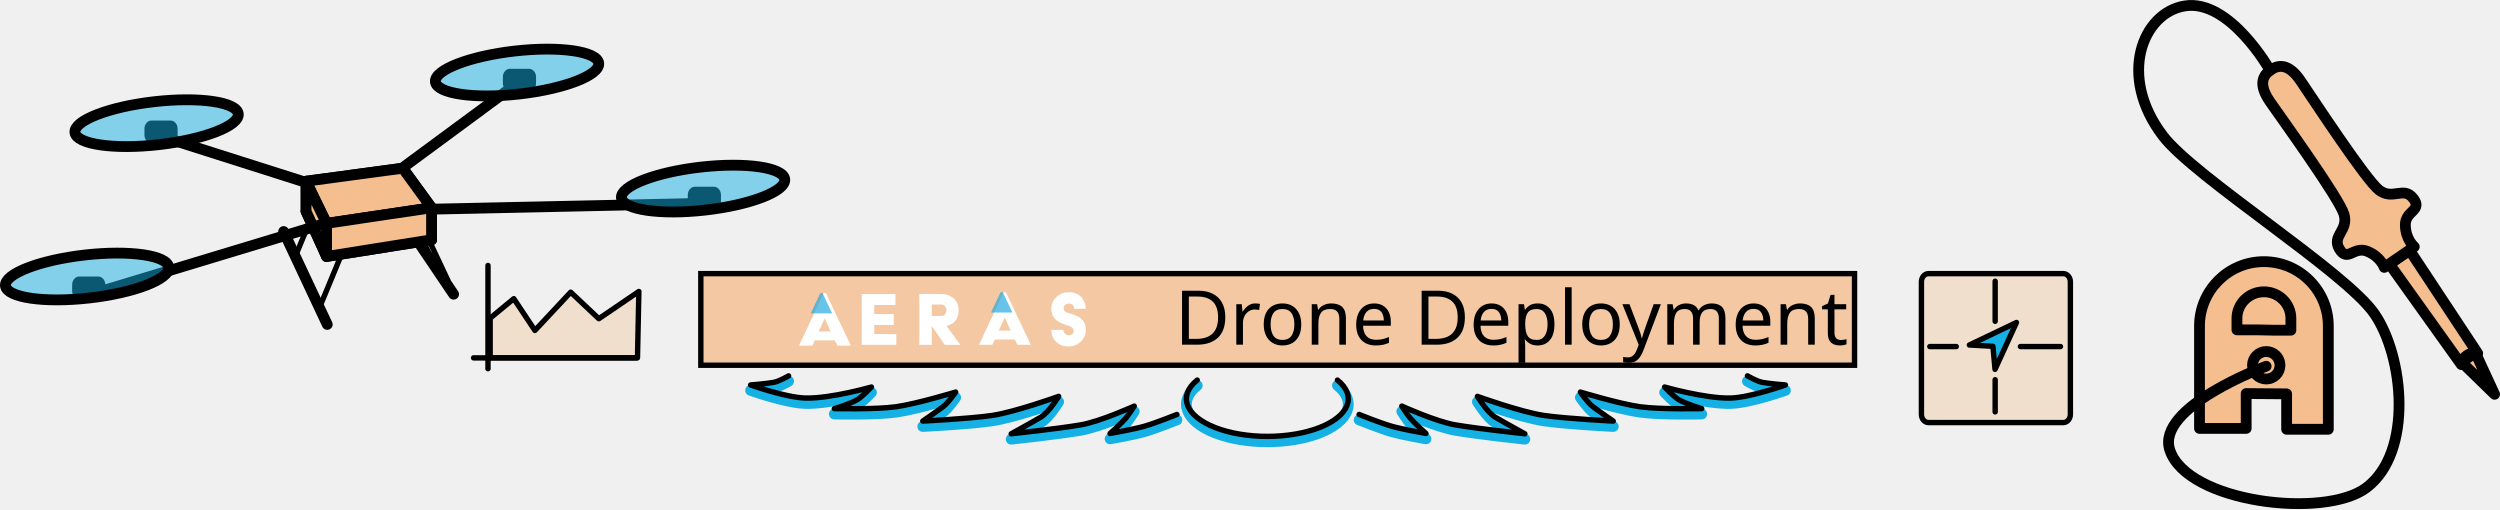
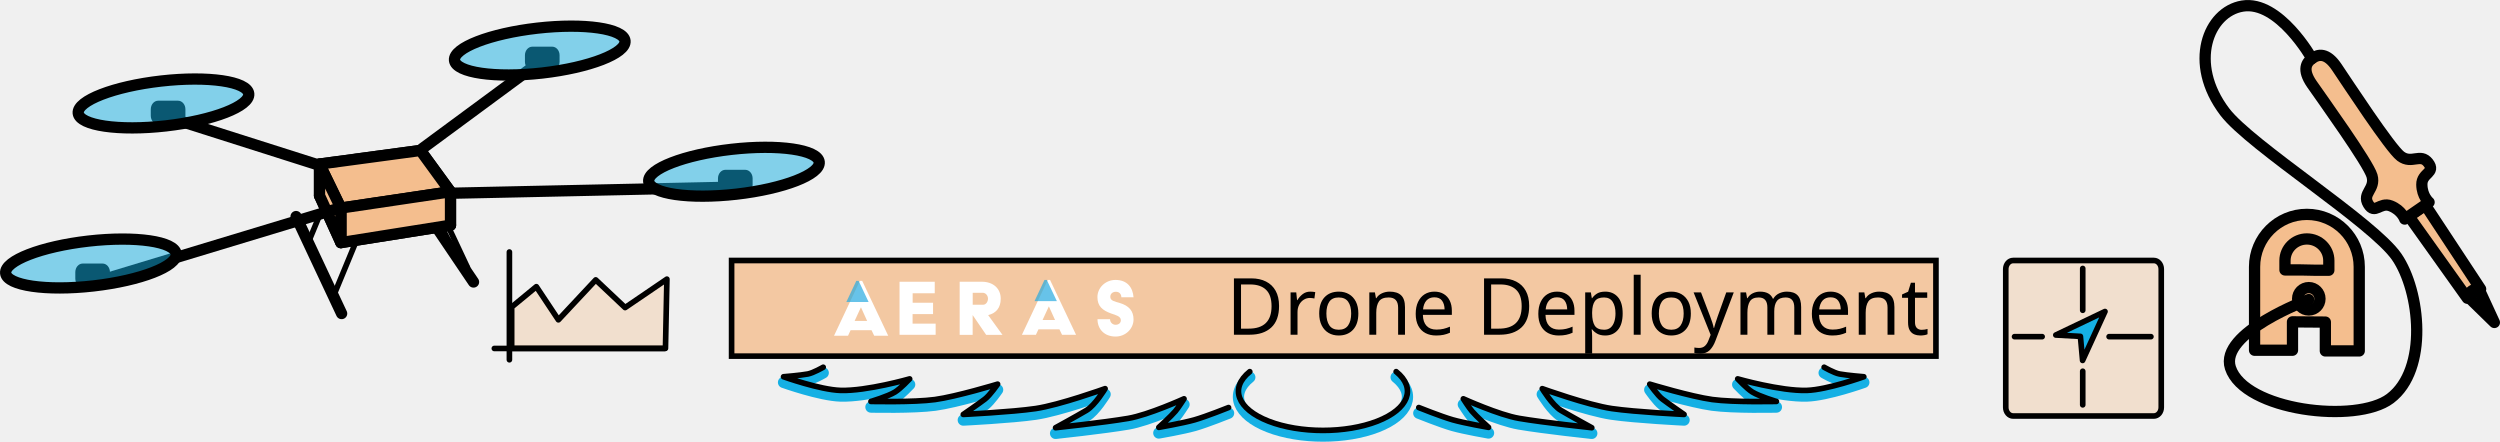
- <svg xmlns="http://www.w3.org/2000/svg" width="1852.259" height="377.277" viewBox="0 0 1852.259 377.277" version="1.1" id="svg1" xml:space="preserve">
+ <svg xmlns="http://www.w3.org/2000/svg" width="1774.378" height="313.576" viewBox="0 0 1774.378 313.576" version="1.1" id="svg1" xml:space="preserve">
  <defs id="defs1" />
-   <g id="layer1" transform="translate(189.3375,-976.7278)">
+   <g id="layer1" transform="translate(189.3375,-994.555)">
    <path style="opacity:1;fill:none;fill-opacity:0.341;stroke:#15b0e4;stroke-width:8;stroke-linecap:round;stroke-linejoin:round;stroke-dasharray:none;stroke-opacity:1" id="path471" d="m 801.577,1262.325 a 59.974,27.814 0 0 1 -13.389,35.214 59.974,27.814 0 0 1 -77.101,0 59.974,27.814 0 0 1 -13.389,-35.214" />
    <path style="opacity:1;fill:none;fill-opacity:0.341;stroke:#15b0e4;stroke-width:8;stroke-linecap:round;stroke-linejoin:round;stroke-dasharray:none;stroke-opacity:1" d="m 682.64,1287.809 c 0,0 -15.912,6.392 -24.143,8.734 -8.308,2.363 -25.36,5.33 -25.36,5.33 0,0 8.768,-7.898 11.755,-11.465 2.296,-2.742 6.135,-8.803 6.135,-8.803 0,0 -25.219,11.457 -39.635,13.907 -17.803,3.026 -51.527,6.612 -51.527,6.612 0,0 14.438,-7.895 21.894,-12.302 6.179,-3.652 13.25,-15.42 13.25,-15.42 0,0 -32.417,11.671 -49.35,14.138 -17.071,2.487 -51.298,4.156 -51.298,4.156 0,0 10.685,-7.343 15.286,-10.825 3.723,-2.817 9.07,-10.67 9.07,-10.67 0,0 -29.323,8.876 -44.437,10.934 -15.021,2.045 -45.459,1.337 -45.459,1.337 0,0 11.87,-3.466 17.072,-6.669 3.968,-2.443 10.403,-9.336 10.403,-9.336 0,0 -30.402,8.737 -49.054,8.176 -14.587,-0.439 -40.454,-9.689 -40.454,-9.689 0,0 11.616,-0.916 17.217,-1.955 3.915,-0.726 10.937,-4.802 10.937,-4.802" id="path472" />
    <path style="opacity:1;fill:none;fill-opacity:0.341;stroke:#15b0e4;stroke-width:8;stroke-linecap:round;stroke-linejoin:round;stroke-dasharray:none;stroke-opacity:1" d="m 817.647,1287.809 c 0,0 15.912,6.392 24.143,8.734 8.308,2.363 25.36,5.33 25.36,5.33 0,0 -8.768,-7.898 -11.755,-11.465 -2.296,-2.742 -6.135,-8.803 -6.135,-8.803 0,0 25.219,11.457 39.635,13.907 17.803,3.026 51.527,6.612 51.527,6.612 0,0 -14.438,-7.895 -21.894,-12.302 -6.179,-3.652 -13.25,-15.42 -13.25,-15.42 0,0 32.417,11.671 49.35,14.138 17.071,2.487 51.298,4.156 51.298,4.156 0,0 -10.685,-7.343 -15.286,-10.825 -3.723,-2.817 -9.07,-10.67 -9.07,-10.67 0,0 29.323,8.876 44.437,10.934 15.021,2.045 45.459,1.337 45.459,1.337 0,0 -11.87,-3.466 -17.072,-6.669 -3.968,-2.443 -10.403,-9.336 -10.403,-9.336 0,0 30.402,8.737 49.054,8.176 14.587,-0.439 40.454,-9.689 40.454,-9.689 0,0 -11.616,-0.916 -17.217,-1.955 -3.915,-0.726 -10.937,-4.802 -10.937,-4.802" id="path473" />
    <rect style="opacity:1;fill:#f4be8e;fill-opacity:0.8;stroke:#000000;stroke-width:4;stroke-linecap:round;stroke-dasharray:none;stroke-opacity:1" id="rect434" width="854.787" height="67.855" x="329.909" y="1179.457" />
    <text xml:space="preserve" style="font-style:normal;font-variant:normal;font-weight:normal;font-stretch:normal;font-size:56px;line-height:1;font-family:'Lilita One';-inkscape-font-specification:'Lilita One';writing-mode:lr-tb;direction:ltr;opacity:1;fill:#000000;fill-opacity:1;stroke:none;stroke-width:4;stroke-linecap:round;stroke-dasharray:none;stroke-opacity:1" x="681.009" y="1232.117" id="text434">
      <tspan id="tspan434" x="681.009" y="1232.117">Drone Deployment</tspan>
    </text>
    <g id="g457" transform="translate(-246.5068,-25.15375)">
      <g id="g443">
        <path style="opacity:1;fill:#f4be8e;fill-opacity:1;stroke:#000000;stroke-width:4;stroke-linecap:round;stroke-dasharray:none;stroke-opacity:1" d="m 312.939,1183.692 -19.012,46.009" id="path441" />
        <path style="opacity:1;fill:#f4be8e;fill-opacity:1;stroke:#000000;stroke-width:4;stroke-linecap:round;stroke-dasharray:none;stroke-opacity:1" d="m 295.067,1145.668 -19.012,46.009" id="path443" />
        <path style="opacity:1;fill:#f4be8e;fill-opacity:1;stroke:#000000;stroke-width:8;stroke-linecap:round;stroke-dasharray:none;stroke-opacity:1" d="m 299.63,1242.249 -32.321,-68.824" id="path442" />
      </g>
      <g id="g446" transform="translate(71.10518)">
        <path style="opacity:1;fill:#f4be8e;fill-opacity:1;stroke:#000000;stroke-width:4;stroke-linecap:round;stroke-dasharray:none;stroke-opacity:1" d="m 281.829,1142.718 21.154,45.065" id="path445" />
        <path style="opacity:1;fill:#f4be8e;fill-opacity:1;stroke:#000000;stroke-width:8;stroke-linecap:round;stroke-dasharray:none;stroke-opacity:1" d="m 322.144,1219.852 -42.56,-63.008" id="path446" />
        <path style="opacity:1;fill:#f4be8e;fill-opacity:1;stroke:#000000;stroke-width:4;stroke-linecap:round;stroke-dasharray:none;stroke-opacity:1" d="m 296.658,1164.392 21.154,45.065" id="path447" />
      </g>
      <g id="g434" style="opacity:1;fill:#f4be8e;fill-opacity:1;stroke:#000000;stroke-width:8;stroke-linecap:round;stroke-dasharray:none;stroke-opacity:1">
        <path d="m 355.562,1126.506 21.344,29.302 v 23.733 l -21.344,-31.326 z" style="fill:#f4be8e;fill-opacity:1;fill-rule:evenodd;stroke:#000000;stroke-width:8;stroke-linejoin:round;stroke-dasharray:none;stroke-opacity:1" id="path483" />
        <path d="m 283.95,1136.159 v 22.376 l 71.612,-10.321 v -21.709 z" style="fill:#f4be8e;fill-opacity:1;fill-rule:evenodd;stroke:#000000;stroke-width:8;stroke-linejoin:round;stroke-dasharray:none;stroke-opacity:1" id="path484" />
        <path d="m 283.95,1158.535 15.16,33.376 77.796,-12.37 -21.344,-31.326 z" style="fill:#f4be8e;fill-opacity:1;fill-rule:evenodd;stroke:#000000;stroke-width:8;stroke-linejoin:round;stroke-dasharray:none;stroke-opacity:1" id="path485" />
        <path d="m 283.95,1136.159 15.16,31.219 77.796,-11.571 -21.344,-29.302 z" style="fill:#f4be8e;fill-opacity:1;fill-rule:evenodd;stroke:#000000;stroke-width:8;stroke-linejoin:round;stroke-dasharray:none;stroke-opacity:1" id="path486" />
        <path d="m 299.11,1167.379 v 24.532 l 77.796,-12.37 v -23.733 z" style="fill:#f4be8e;fill-opacity:1;fill-rule:evenodd;stroke:#000000;stroke-width:8;stroke-linejoin:round;stroke-dasharray:none;stroke-opacity:1" id="path487" />
        <path d="m 283.95,1136.159 15.16,31.219 v 24.532 l -15.16,-33.376 z" style="fill:#f4be8e;fill-opacity:1;fill-rule:evenodd;stroke:#000000;stroke-width:8;stroke-linejoin:round;stroke-dasharray:none;stroke-opacity:1" id="path488" />
      </g>
      <path style="opacity:1;fill:#f4be8e;fill-opacity:1;stroke:#000000;stroke-width:8;stroke-linecap:round;stroke-dasharray:none;stroke-opacity:1" d="m 379.026,1156.821 199.455,-4.295" id="path448" />
      <path style="opacity:1;fill:#f4be8e;fill-opacity:1;stroke:#000000;stroke-width:8;stroke-linecap:round;stroke-dasharray:none;stroke-opacity:1" d="m 356.803,1125.208 85.413,-62.986 v 0" id="path449" />
      <path style="opacity:1;fill:#f4be8e;fill-opacity:1;stroke:#000000;stroke-width:8;stroke-linecap:round;stroke-dasharray:none;stroke-opacity:1" d="M 283.453,1136.899 170.842,1101.112" id="path450" />
      <path style="opacity:1;fill:#f4be8e;fill-opacity:1;stroke:#000000;stroke-width:8;stroke-linecap:round;stroke-dasharray:none;stroke-opacity:1" d="m 297.768,1167.505 -172.318,52.142" id="path451" />
      <rect style="opacity:1;fill:#000000;fill-opacity:1;stroke:none;stroke-width:8;stroke-linecap:round;stroke-linejoin:round;stroke-dasharray:none;stroke-opacity:1" id="rect454" width="24.584" height="16.762" x="164.186" y="1091.177" ry="6.105" rx="5.233" />
      <ellipse style="opacity:1;fill:#15b0e4;fill-opacity:0.5;stroke:#000000;stroke-width:8;stroke-linecap:round;stroke-dasharray:none;stroke-opacity:1" id="path452" cx="53.227" cy="1105.711" rx="60.895" ry="16.011" transform="matrix(0.9936156,-0.1128183,0.1088104,0.9940625,0,0)" />
      <rect style="opacity:1;fill:#000000;fill-opacity:1;stroke:none;stroke-width:8;stroke-linecap:round;stroke-linejoin:round;stroke-dasharray:none;stroke-opacity:1" id="rect455" width="24.584" height="16.762" x="429.747" y="1052.837" ry="6.105" rx="5.233" />
      <ellipse style="opacity:1;fill:#15b0e4;fill-opacity:0.5;stroke:#000000;stroke-width:8;stroke-linecap:round;stroke-dasharray:none;stroke-opacity:1" id="ellipse452" cx="322.793" cy="1098.555" rx="60.895" ry="16.011" transform="matrix(0.9936156,-0.1128183,0.1088104,0.9940625,0,0)" />
      <rect style="opacity:1;fill:#000000;fill-opacity:1;stroke:none;stroke-width:8;stroke-linecap:round;stroke-linejoin:round;stroke-dasharray:none;stroke-opacity:1" id="rect456" width="24.584" height="16.762" x="566.757" y="1140.23" ry="6.105" rx="5.233" />
      <ellipse style="opacity:1;fill:#15b0e4;fill-opacity:0.5;stroke:#000000;stroke-width:8;stroke-linecap:round;stroke-dasharray:none;stroke-opacity:1" id="ellipse453" cx="450.448" cy="1199.545" rx="60.895" ry="16.011" transform="matrix(0.9936156,-0.1128183,0.1088104,0.9940625,0,0)" />
      <rect style="opacity:1;fill:#000000;fill-opacity:1;stroke:none;stroke-width:8;stroke-linecap:round;stroke-linejoin:round;stroke-dasharray:none;stroke-opacity:1" id="rect457" width="24.584" height="16.762" x="110.622" y="1206.761" ry="6.105" rx="5.233" />
      <ellipse style="opacity:1;fill:#15b0e4;fill-opacity:0.5;stroke:#000000;stroke-width:8;stroke-linecap:round;stroke-dasharray:none;stroke-opacity:1" id="ellipse454" cx="-10.326" cy="1212.773" rx="60.895" ry="16.011" transform="matrix(0.9936156,-0.1128183,0.1088104,0.9940625,0,0)" />
    </g>
    <g id="g6" transform="matrix(0.4284616,0,0,0.4284616,394.0579,1188.436)" style="stroke-width:2.334">
      <path class="st0" d="m 128.6,14.2 h 58.2 V 33.3 H 150.2 V 49 H 184 v 18.8 h -33.9 v 15.8 h 38.2 v 18.5 H 128.5 V 14.2 Z" id="path1" style="stroke-width:2.334" />
      <path class="st0" d="m 228.1,14.2 h 36.8 c 18.9,0 31.2,11.4 31.2,28 0,15.4 -7.8,24 -20.8,27.3 L 299,102.2 H 272 L 249.6,69.4 v 32.8 h -21.5 z m 38.8,38.1 c 4.8,0 8.1,-5 8.1,-10.1 0,-5.1 -3.8,-9.7 -8.6,-9.7 h -16.7 v 19.8 z" id="path2" style="stroke-width:2.334" />
      <path class="st0" d="m 374,11.2 h 3.8 l 43.1,90.9 H 397.7 L 393.3,93 h -34.7 l -4.2,9.1 H 331.2 Z M 386.1,77.6 376,55.3 h -0.3 l -10.3,22.3 z" id="path3" style="stroke-width:2.334" />
      <path class="st0" d="m 477.2,76.3 c 0,5.1 4.1,9.2 9.1,9.2 5.4,0 8.8,-3.1 8.8,-7.6 0,-6.6 -8.6,-8.5 -15.8,-11 -14.8,-5.3 -23,-12.2 -23,-27.3 0,-15.5 13.3,-28.4 29.9,-28.4 19.5,0 28.7,12.5 29.9,28.7 h -20.2 c 0,-5 -3.1,-9.1 -9.1,-9.1 -4.7,0 -9.2,2.8 -9.2,8.5 0,6.6 8.1,7.8 15.5,10 15.7,4.7 23,13.5 23,27.3 0,15.5 -13.2,28.4 -29.7,28.4 -19.2,0 -30,-12.9 -30,-28.7 z" id="path4" style="stroke-width:2.334" />
      <path class="st0" d="m 62.8,12.7 h 3.8 l 43.1,90.9 H 86.5 L 82.1,94.5 H 47.4 l -4.2,9.1 H 20 Z M 74.8,79.1 64.7,56.8 H 64.4 L 54.1,79.1 Z" id="path5" style="stroke-width:2.334" />
      <polygon class="st1" points="60.7,12.7 56.9,12.7 40.3,47.8 77.3,47.8 " id="polygon5" style="stroke-width:2.334" />
      <polygon class="st1" points="372.4,11.2 368.6,11.2 352.1,46.3 389.1,46.3 " id="polygon6" style="stroke-width:2.334" />
    </g>
    <path style="opacity:1;fill:#000000;fill-opacity:1;stroke:#000000;stroke-width:4;stroke-linecap:round;stroke-linejoin:round;stroke-dasharray:none;stroke-opacity:1" d="m 172.215,1173.418 v 76.481" id="path457" />
    <path style="opacity:1;fill:#000000;fill-opacity:1;stroke:#000000;stroke-width:4;stroke-linecap:round;stroke-linejoin:round;stroke-dasharray:none;stroke-opacity:1" d="M 161.519,1241.877 H 282.391" id="path458" />
    <path style="opacity:1;fill:#f3bf8d;fill-opacity:0.341;stroke:#000000;stroke-width:4;stroke-linecap:round;stroke-linejoin:round;stroke-dasharray:none;stroke-opacity:1" d="m 283.995,1192.672 -29.659,20.19 -20.846,-19.656 -26.51,28.346 -15.643,-23.533 -17.516,14.44 v 29.338 h 109.157 z" id="path459" />
    <path style="opacity:1;fill:none;fill-opacity:0.341;stroke:#000000;stroke-width:4;stroke-linecap:round;stroke-linejoin:round;stroke-dasharray:none;stroke-opacity:1" id="path460" d="m 801.577,1258.325 a 59.974,27.814 0 0 1 -13.389,35.214 59.974,27.814 0 0 1 -77.101,0 59.974,27.814 0 0 1 -13.389,-35.214" />
    <path style="opacity:1;fill:none;fill-opacity:0.341;stroke:#000000;stroke-width:4;stroke-linecap:round;stroke-linejoin:round;stroke-dasharray:none;stroke-opacity:1" d="m 682.64,1283.809 c 0,0 -15.912,6.392 -24.143,8.734 -8.308,2.363 -25.36,5.33 -25.36,5.33 0,0 8.768,-7.898 11.755,-11.465 2.296,-2.742 6.135,-8.803 6.135,-8.803 0,0 -25.219,11.457 -39.635,13.907 -17.803,3.026 -51.527,6.612 -51.527,6.612 0,0 14.438,-7.895 21.894,-12.302 6.179,-3.652 13.25,-15.42 13.25,-15.42 0,0 -32.417,11.671 -49.35,14.138 -17.071,2.487 -51.298,4.156 -51.298,4.156 0,0 10.685,-7.343 15.286,-10.825 3.723,-2.817 9.07,-10.67 9.07,-10.67 0,0 -29.323,8.876 -44.437,10.934 -15.021,2.045 -45.459,1.337 -45.459,1.337 0,0 11.87,-3.466 17.072,-6.669 3.968,-2.443 10.403,-9.336 10.403,-9.336 0,0 -30.402,8.737 -49.054,8.176 -14.587,-0.439 -40.454,-9.689 -40.454,-9.689 0,0 11.616,-0.916 17.217,-1.955 3.915,-0.726 10.937,-4.802 10.937,-4.802" id="path462" />
    <path style="opacity:1;fill:none;fill-opacity:0.341;stroke:#000000;stroke-width:4;stroke-linecap:round;stroke-linejoin:round;stroke-dasharray:none;stroke-opacity:1" d="m 817.647,1283.809 c 0,0 15.912,6.392 24.143,8.734 8.308,2.363 25.36,5.33 25.36,5.33 0,0 -8.768,-7.898 -11.755,-11.465 -2.296,-2.742 -6.135,-8.803 -6.135,-8.803 0,0 25.219,11.457 39.635,13.907 17.803,3.026 51.527,6.612 51.527,6.612 0,0 -14.438,-7.895 -21.894,-12.302 -6.179,-3.652 -13.25,-15.42 -13.25,-15.42 0,0 32.417,11.671 49.35,14.138 17.071,2.487 51.298,4.156 51.298,4.156 0,0 -10.685,-7.343 -15.286,-10.825 -3.723,-2.817 -9.07,-10.67 -9.07,-10.67 0,0 29.323,8.876 44.437,10.934 15.021,2.045 45.459,1.337 45.459,1.337 0,0 -11.87,-3.466 -17.072,-6.669 -3.968,-2.443 -10.403,-9.336 -10.403,-9.336 0,0 30.402,8.737 49.054,8.176 14.587,-0.439 40.454,-9.689 40.454,-9.689 0,0 -11.616,-0.916 -17.217,-1.955 -3.915,-0.726 -10.937,-4.802 -10.937,-4.802" id="path463" />
    <rect style="opacity:1;fill:#f3bf8d;fill-opacity:0.341;stroke:#000000;stroke-width:4;stroke-linecap:round;stroke-linejoin:round;stroke-dasharray:none;stroke-opacity:1" id="rect463" width="110.363" height="110.363" x="1234.252" y="1179.45" rx="5.233" ry="6.105" />
    <path style="opacity:1;fill:#15b0e4;fill-opacity:1;stroke:#000000;stroke-width:4;stroke-linecap:round;stroke-linejoin:round;stroke-dasharray:none;stroke-opacity:1" d="m 1269.773,1232.336 34.916,-16.682 -15.906,34.722 -1.552,-17.07 z" id="path464" />
    <path style="opacity:1;fill:none;fill-opacity:0.341;stroke:#000000;stroke-width:4;stroke-linecap:round;stroke-linejoin:round;stroke-dasharray:none;stroke-opacity:1" d="m 1307.599,1233.5 h 29.678" id="path465" />
    <path style="opacity:1;fill:none;fill-opacity:0.341;stroke:#000000;stroke-width:4;stroke-linecap:round;stroke-linejoin:round;stroke-dasharray:none;stroke-opacity:1" d="m 1240.483,1233.5 h 19.592" id="path466" />
    <path style="opacity:1;fill:none;fill-opacity:0.341;stroke:#000000;stroke-width:4;stroke-linecap:round;stroke-linejoin:round;stroke-dasharray:none;stroke-opacity:1" d="m 1288.88,1258.038 v 23.859" id="path467" />
    <path style="opacity:1;fill:none;fill-opacity:0.341;stroke:#000000;stroke-width:4;stroke-linecap:round;stroke-linejoin:round;stroke-dasharray:none;stroke-opacity:1" d="m 1288.88,1185.102 v 29.678" id="path468" />
-     <path id="path474" style="opacity:1;fill:#f4be8e;fill-opacity:1;stroke:#000000;stroke-width:8;stroke-linecap:round;stroke-linejoin:round;stroke-opacity:1" d="m 1474.863,1268.317 v 25.818 h -34.578 v -75.841 c 0,-26.354 21.364,-47.718 47.718,-47.718 26.354,0 47.718,21.364 47.718,47.718 v 76.478 h -30.89 v -26.228 z" />
-     <circle style="opacity:1;fill:none;fill-opacity:1;stroke:#000000;stroke-width:8;stroke-linecap:round;stroke-linejoin:round;stroke-dasharray:none;stroke-opacity:1" id="path475" cx="1489.726" cy="1247.351" r="10.187" />
-     <path id="path476" style="opacity:1;fill:none;stroke:#000000;stroke-width:8;stroke-linecap:round;stroke-linejoin:round" d="m 1482.499,1221.104 h -14.483 v -8.478 c 0,-10.878 8.948,-19.695 19.986,-19.695 11.038,0 19.986,8.818 19.986,19.695 v 8.741 h -12.938 z" />
-     <g id="g481" transform="rotate(-34.50298,1448.379,1306.959)" style="fill:#f4be8e;fill-opacity:1;stroke:#000000;stroke-opacity:1">
-       <path id="path480" style="opacity:1;fill:#f4be8e;fill-opacity:1;stroke:#000000;stroke-width:8;stroke-linecap:round;stroke-linejoin:round;stroke-dasharray:none;stroke-opacity:1" d="m 1652.02,1271.266 -1.683,91.439 c 0,0 -2.575,-3.225 -7.358,-3.225 -4.783,0 -7.358,3.225 -7.358,3.225 l -1.683,-91.439 h 9.04 z" />
-       <path id="path478" style="opacity:1;fill:#f4be8e;fill-opacity:1;stroke:#000000;stroke-width:8;stroke-linecap:round;stroke-linejoin:round;stroke-dasharray:none;stroke-opacity:1" d="m 1629.131,1121.97 c 0.09,16.934 1.733,88.477 -2.105,99.839 -4.063,12.027 -16.674,7.606 -17.341,19.238 -0.667,11.632 10.005,4.027 16.008,12.974 6.003,8.948 3.668,17.001 3.668,17.001 h 13.489 13.489 c 0,0 -2.334,-8.053 3.668,-17.001 6.003,-8.948 16.675,-1.342 16.008,-12.974 -0.667,-11.632 -13.278,-7.21 -17.341,-19.238 -3.838,-11.362 -2.195,-82.905 -2.105,-99.839 0.086,-16.148 -7.117,-19.165 -13.719,-19.165 -6.602,0 -13.804,3.017 -13.719,19.165 z" />
-       <path style="opacity:1;fill:#f4be8e;fill-opacity:1;stroke:#000000;stroke-width:8;stroke-linecap:round;stroke-linejoin:round;stroke-dasharray:none;stroke-opacity:1" d="m 1636.772,1361.252 6.693,33.576 5.706,-33.356 z" id="path481" />
+     <path id="path474" style="opacity:1;fill:#f4be8e;fill-opacity:1;stroke:#000000;stroke-width:8;stroke-linecap:round;stroke-linejoin:round;stroke-opacity:1" d="m 1437.758,1222.983 v 20.148 h -26.918 v -59.184 c 0,-20.566 16.631,-37.237 37.147,-37.237 20.516,0 37.147,16.672 37.147,37.237 v 59.68 h -24.047 v -20.467 z" />
+     <ellipse style="opacity:1;fill:none;fill-opacity:1;stroke:#000000;stroke-width:8;stroke-linecap:round;stroke-linejoin:round;stroke-dasharray:none;stroke-opacity:1" id="path475" cx="1449.329" cy="1206.622" rx="7.93" ry="7.949" />
+     <path id="path476" style="opacity:1;fill:none;stroke:#000000;stroke-width:8;stroke-linecap:round;stroke-linejoin:round" d="m 1443.703,1186.14 h -11.275 v -6.616 c 0,-8.489 6.966,-15.37 15.559,-15.37 8.593,0 15.559,6.881 15.559,15.37 v 6.821 h -10.072 z" />
+     <g id="g481" transform="matrix(0.641548,-0.4420376,0.4409728,0.6430971,-88.39713,1052.874)" style="fill:#f4be8e;fill-opacity:1;stroke:#000000;stroke-width:1.283;stroke-opacity:1">
+       <path id="path480" style="opacity:1;fill:#f4be8e;fill-opacity:1;stroke:#000000;stroke-width:10.264;stroke-linecap:round;stroke-linejoin:round;stroke-dasharray:none;stroke-opacity:1" d="m 1652.02,1271.266 -1.683,91.439 c 0,0 -2.575,-3.225 -7.358,-3.225 -4.783,0 -7.358,3.225 -7.358,3.225 l -1.683,-91.439 h 9.04 z" />
+       <path id="path478" style="opacity:1;fill:#f4be8e;fill-opacity:1;stroke:#000000;stroke-width:10.264;stroke-linecap:round;stroke-linejoin:round;stroke-dasharray:none;stroke-opacity:1" d="m 1629.131,1121.97 c 0.09,16.934 1.733,88.477 -2.105,99.839 -4.063,12.027 -16.674,7.606 -17.341,19.238 -0.667,11.632 10.005,4.027 16.008,12.974 6.003,8.948 3.668,17.001 3.668,17.001 h 13.489 13.489 c 0,0 -2.334,-8.053 3.668,-17.001 6.003,-8.948 16.675,-1.342 16.008,-12.974 -0.667,-11.632 -13.278,-7.21 -17.341,-19.238 -3.838,-11.362 -2.195,-82.905 -2.105,-99.839 0.086,-16.148 -7.117,-19.165 -13.719,-19.165 -6.602,0 -13.804,3.017 -13.719,19.165 z" />
+       <path style="opacity:1;fill:#f4be8e;fill-opacity:1;stroke:#000000;stroke-width:10.264;stroke-linecap:round;stroke-linejoin:round;stroke-dasharray:none;stroke-opacity:1" d="m 1636.772,1361.252 6.693,33.576 5.706,-33.356 z" id="path481" />
    </g>
-     <path style="opacity:1;fill:none;fill-opacity:1;stroke:#000000;stroke-width:8;stroke-linecap:round;stroke-linejoin:round;stroke-dasharray:none;stroke-opacity:1" d="m 1489.657,1248.068 c 0,0 -81.891,30.064 -71.379,62.087 12.79,38.96 114.749,51.305 145.714,27.876 34.964,-26.456 27.453,-97.565 5.913,-128.819 -21.54,-31.255 -133.25,-101.005 -156.695,-131.776 -33.789,-44.348 -15.185,-91.158 16.05,-96.298 33.366,-5.491 63.354,47.726 63.354,47.726" id="path482" />
+     <path style="opacity:1;fill:none;fill-opacity:1;stroke:#000000;stroke-width:8;stroke-linecap:round;stroke-linejoin:round;stroke-dasharray:none;stroke-opacity:1" d="m 1449.275,1207.181 c 0,0 -63.751,23.461 -55.567,48.45 9.957,30.403 89.331,40.037 113.436,21.753 27.219,-20.646 21.372,-76.136 4.603,-100.526 -16.769,-24.39 -103.734,-78.821 -121.985,-102.833 -26.304,-34.607 -11.821,-71.136 12.494,-75.147 25.975,-4.285 49.32,37.244 49.32,37.244" id="path482" />
  </g>
  <style type="text/css" id="style1">
	.st0{fill:#FFFFFF;}
	.st1{opacity:0.7;fill:#26A9E0;enable-background:new    ;}
</style>
</svg>
